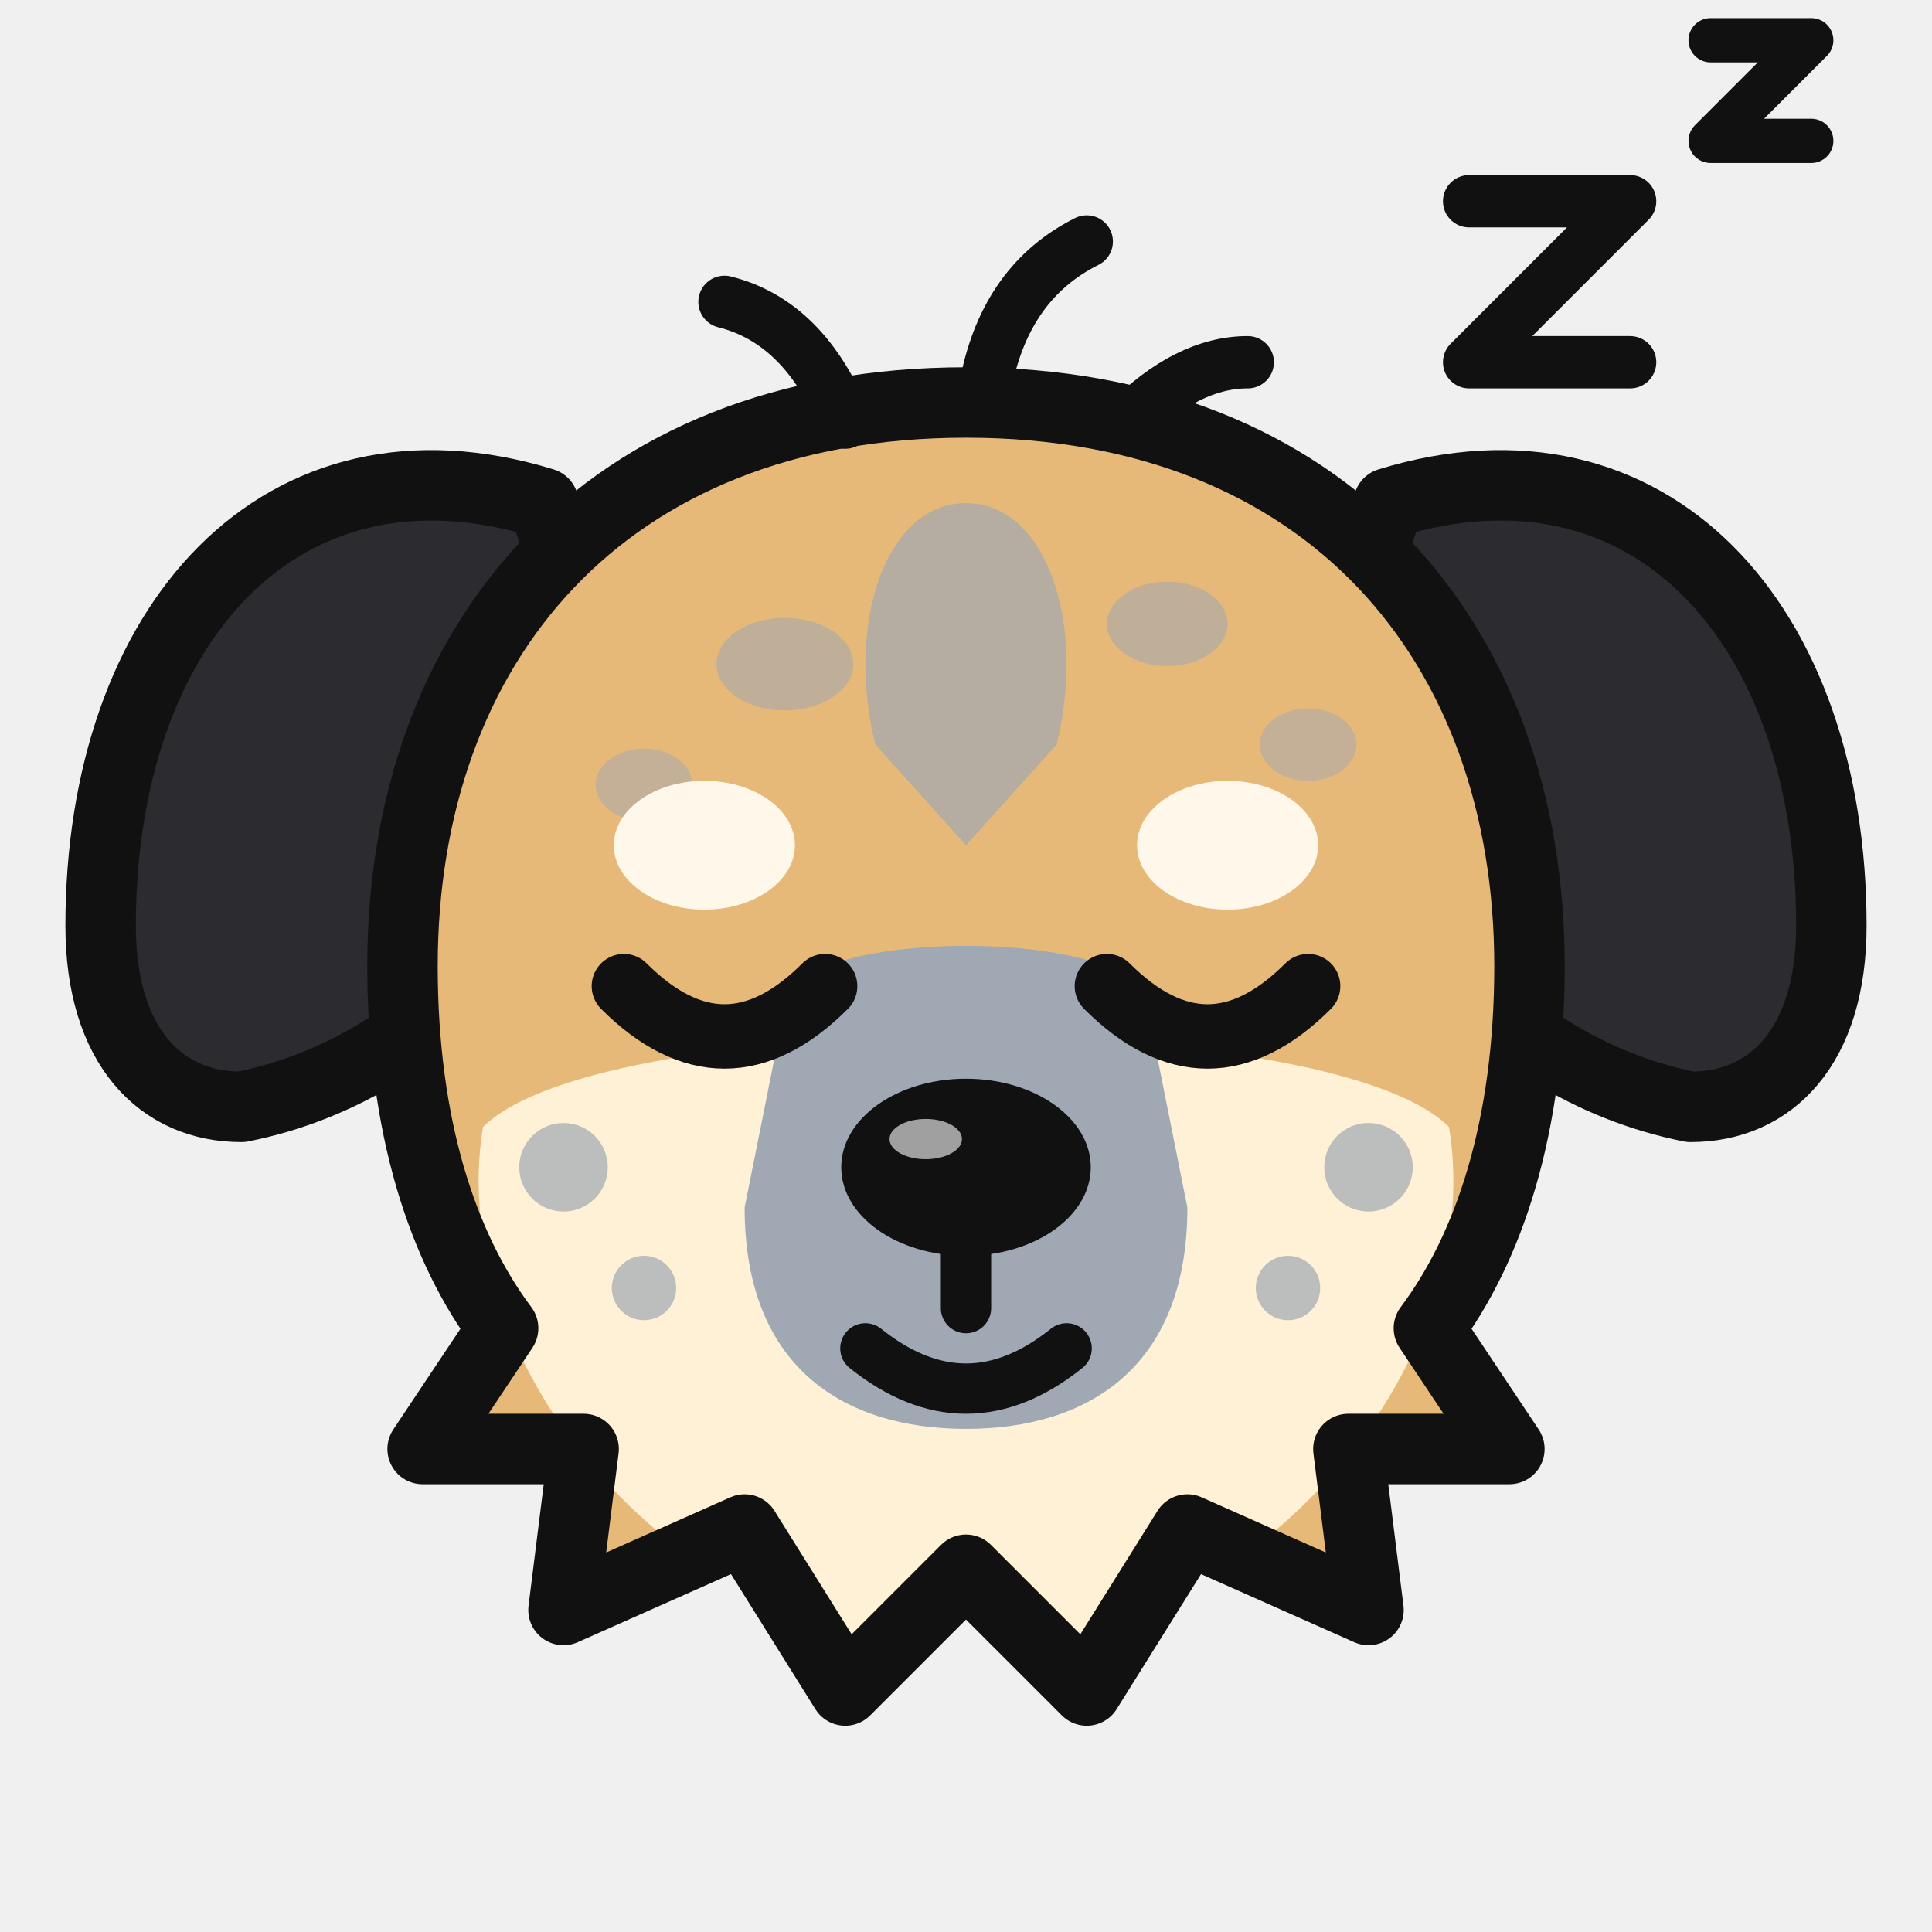
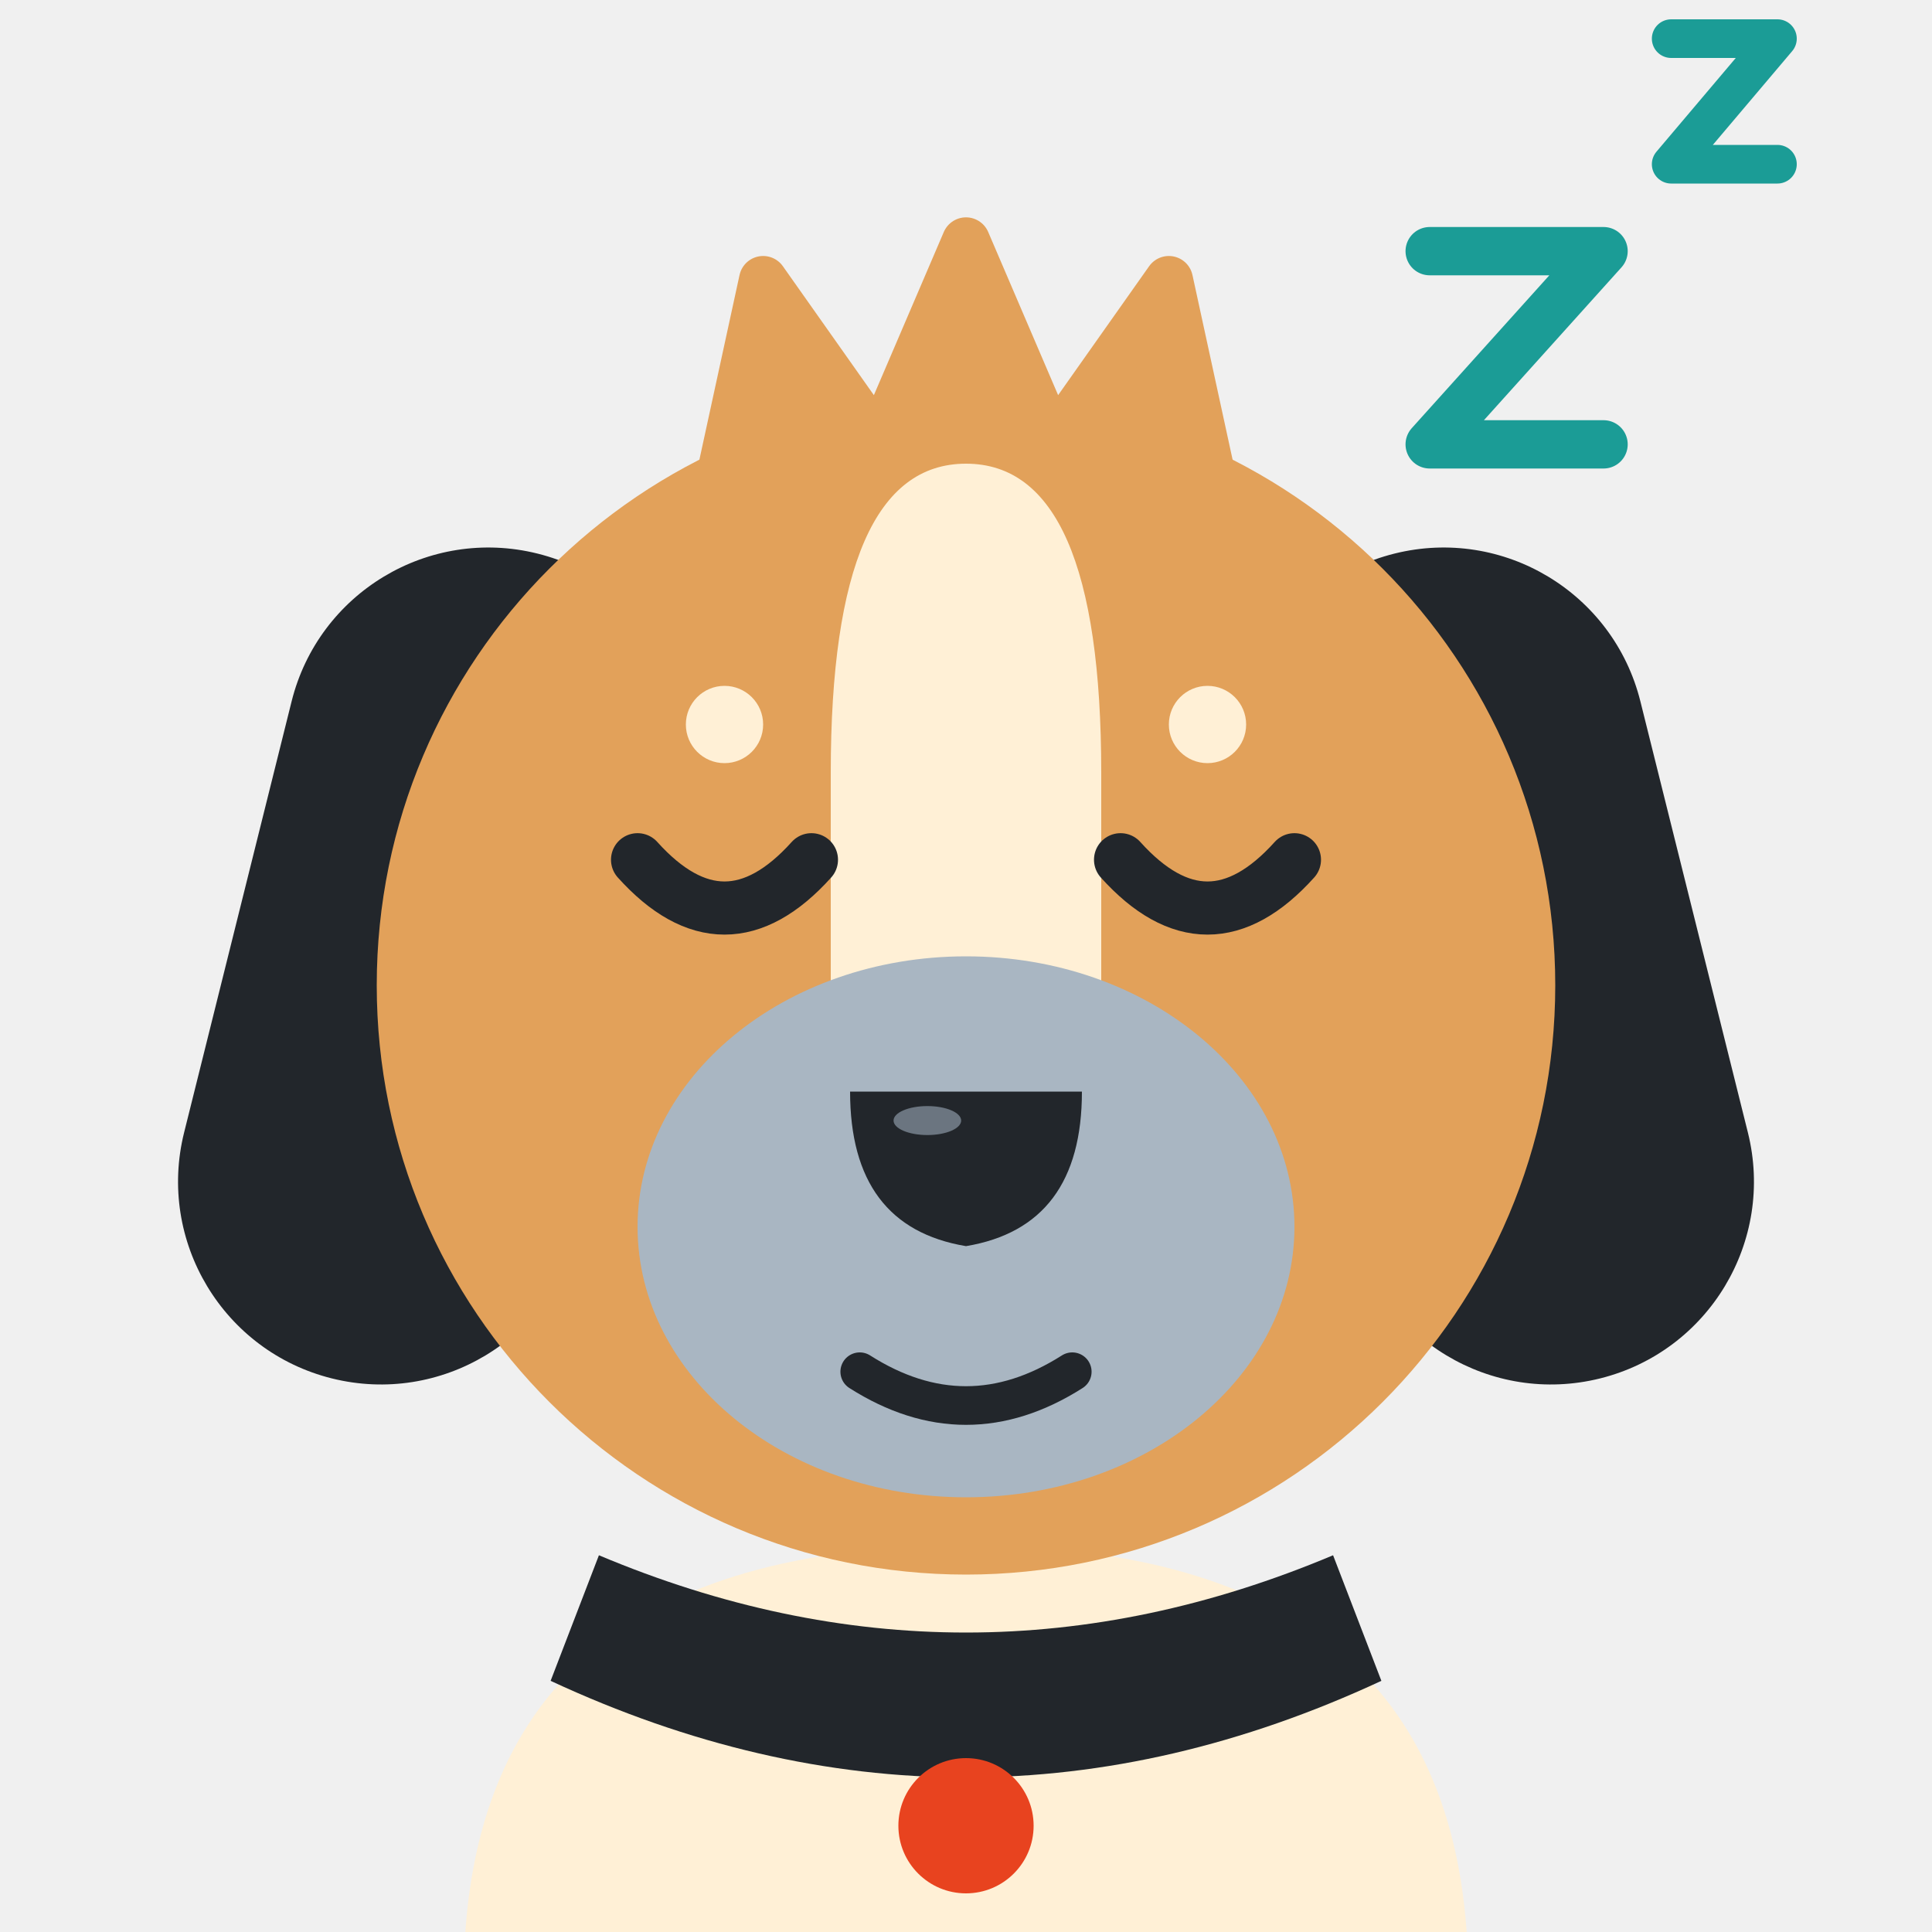
- <svg xmlns="http://www.w3.org/2000/svg" width="512" height="512" viewBox="0 0 96 96" role="img" aria-label="Bobo the dog">
-   <defs>
-     <clipPath id="bobo-sleepy-head">
-       <path d="M48 14 C30 14 20 26 20 42 C20 50 22 56 25 60 L21 66 L29 66 L28 74 L37 70 L42 78 L48 72 L54 78 L59 70 L68 74 L67 66 L75 66 L71 60 C74 56 76 50 76 42 C76 26 66 14 48 14 Z" />
-     </clipPath>
-   </defs>
-   <g transform="translate(0 6)">
-     <path d="M27 19 C14 15 5 25 5 40 C5 46 8 49 12 49 C22 47 29 38 30 28 Z" fill="#2B2B30" stroke="#111" stroke-width="3.5" stroke-linejoin="round" />
-     <path d="M69 19 C82 15 91 25 91 40 C91 46 88 49 84 49 C74 47 67 38 66 28 Z" fill="#2B2B30" stroke="#111" stroke-width="3.5" stroke-linejoin="round" />
-     <path d="M48 14 C30 14 20 26 20 42 C20 50 22 56 25 60 L21 66 L29 66 L28 74 L37 70 L42 78 L48 72 L54 78 L59 70 L68 74 L67 66 L75 66 L71 60 C74 56 76 50 76 42 C76 26 66 14 48 14 Z" fill="#E6B978" />
-     <g clip-path="url(#bobo-sleepy-head)">
-       <path d="M24 50 C30 44 66 44 72 50 C74 62 62 76 48 76 C34 76 22 62 24 50 Z" fill="#FFF1D6" />
-       <path d="M48 19 C44 19 42 25 43.5 31 L48 36 L52.5 31 C54 25 52 19 48 19 Z" fill="#9FA8B3" opacity=".7" />
-       <ellipse cx="39" cy="27" rx="3.4" ry="2.3" fill="#9FA8B3" opacity=".55" />
-       <ellipse cx="58" cy="25" rx="3" ry="2.1" fill="#9FA8B3" opacity=".55" />
-       <ellipse cx="32" cy="33" rx="2.4" ry="1.8" fill="#9FA8B3" opacity=".5" />
-       <ellipse cx="65" cy="31" rx="2.4" ry="1.8" fill="#9FA8B3" opacity=".5" />
-       <path d="M39 44 C39 40 57 40 57 44 L59 54 C59 62 54 65 48 65 C42 65 37 62 37 54 Z" fill="#9FA8B3" />
-       <ellipse cx="35" cy="36" rx="4.5" ry="3.2" fill="#FFF8EA" />
-       <ellipse cx="61" cy="36" rx="4.5" ry="3.2" fill="#FFF8EA" />
-       <circle cx="28" cy="52" r="2.2" fill="#9FA8B3" opacity=".7" />
-       <circle cx="68" cy="52" r="2.2" fill="#9FA8B3" opacity=".7" />
-       <circle cx="32" cy="58" r="1.6" fill="#9FA8B3" opacity=".7" />
-       <circle cx="64" cy="58" r="1.6" fill="#9FA8B3" opacity=".7" />
-     </g>
-     <path d="M48 14 C30 14 20 26 20 42 C20 50 22 56 25 60 L21 66 L29 66 L28 74 L37 70 L42 78 L48 72 L54 78 L59 70 L68 74 L67 66 L75 66 L71 60 C74 56 76 50 76 42 C76 26 66 14 48 14 Z" fill="none" stroke="#111" stroke-width="3.5" stroke-linejoin="round" />
-     <path d="M42 15 Q40 10 36 9 M49 13 Q50 8 54 6 M56 15 Q59 12 62 12" fill="none" stroke="#111" stroke-width="2.6" stroke-linecap="round" stroke-linejoin="round" />
-     <path d="M31 43 Q36 48 41 43" fill="none" stroke="#111" stroke-width="3.2" stroke-linecap="round" stroke-linejoin="round" />
-     <path d="M55 43 Q60 48 65 43" fill="none" stroke="#111" stroke-width="3.2" stroke-linecap="round" stroke-linejoin="round" />
-     <ellipse cx="48" cy="52" rx="6.2" ry="4.4" fill="#111" />
-     <ellipse cx="46" cy="50.6" rx="1.8" ry="1" fill="#fff" opacity=".6" />
-     <path d="M48 56 V59" fill="none" stroke="#111" stroke-width="2.5" stroke-linecap="round" stroke-linejoin="round" />
-     <path d="M43 61 Q48 65 53 61" fill="none" stroke="#111" stroke-width="2.5" stroke-linecap="round" stroke-linejoin="round" />
-     <path d="M73 4 H81 L73 12 H81" fill="none" stroke="#111" stroke-width="2.6" stroke-linecap="round" stroke-linejoin="round" />
-     <path d="M85 -4 H90 L85 1 H90" fill="none" stroke="#111" stroke-width="2.2" stroke-linecap="round" stroke-linejoin="round" />
+ <svg xmlns="http://www.w3.org/2000/svg" width="512" height="512" viewBox="0 0 96 96" role="img" aria-label="Mister Bobo the dog">
+   <g transform="scale(0.24)">
+     <path d="M96 410 Q96 320 200 320 Q304 320 304 410 Z" fill="#FFF0D6" />
+     <path d="M124 322 Q200 354 276 322 L286 348 Q200 388 114 348 Z" fill="#22262B" />
+     <circle cx="200" cy="378" r="14" fill="#E8431F" />
+     <rect x="48" y="112" width="84" height="176" rx="42" fill="#22262B" transform="rotate(14 90 200)" />
+     <rect x="268" y="112" width="84" height="176" rx="42" fill="#22262B" transform="rotate(-14 310 200)" />
+     <path d="M148 104 L158 58 L182 92 L200 50 L218 92 L242 58 L252 104 Z" fill="#E2A15A" stroke="#E2A15A" stroke-width="10" stroke-linejoin="round" />
+     <circle cx="200" cy="204" r="122" fill="#E2A15A" />
+     <path d="M200 96 Q228 96 228 160 V214 H172 V160 Q172 96 200 96 Z" fill="#FFF0D6" />
+     <ellipse cx="200" cy="254" rx="68" ry="56" fill="#A9B6C2" />
+     <path d="M132 178 Q150 198 168 178" fill="none" stroke="#22262B" stroke-width="11" stroke-linecap="round" stroke-linejoin="round" />
+     <path d="M232 178 Q250 198 268 178" fill="none" stroke="#22262B" stroke-width="11" stroke-linecap="round" stroke-linejoin="round" />
+     <circle cx="150" cy="150" r="8" fill="#FFF0D6" />
+     <circle cx="250" cy="150" r="8" fill="#FFF0D6" />
+     <path d="M176 226 H224 Q224 254 200 258 Q176 254 176 226 Z" fill="#22262B" />
+     <ellipse cx="192" cy="232" rx="7" ry="3" fill="#6B7580" />
+     <path d="M178 284 Q200 298 222 284" fill="none" stroke="#22262B" stroke-width="8" stroke-linecap="round" stroke-linejoin="round" />
+     <path d="M296 52 H332 L296 92 H332" fill="none" stroke="#1B9C96" stroke-width="10" stroke-linecap="round" stroke-linejoin="round" />
+     <path d="M346 8 H368 L346 34 H368" fill="none" stroke="#1B9C96" stroke-width="8" stroke-linecap="round" stroke-linejoin="round" />
  </g>
</svg>
